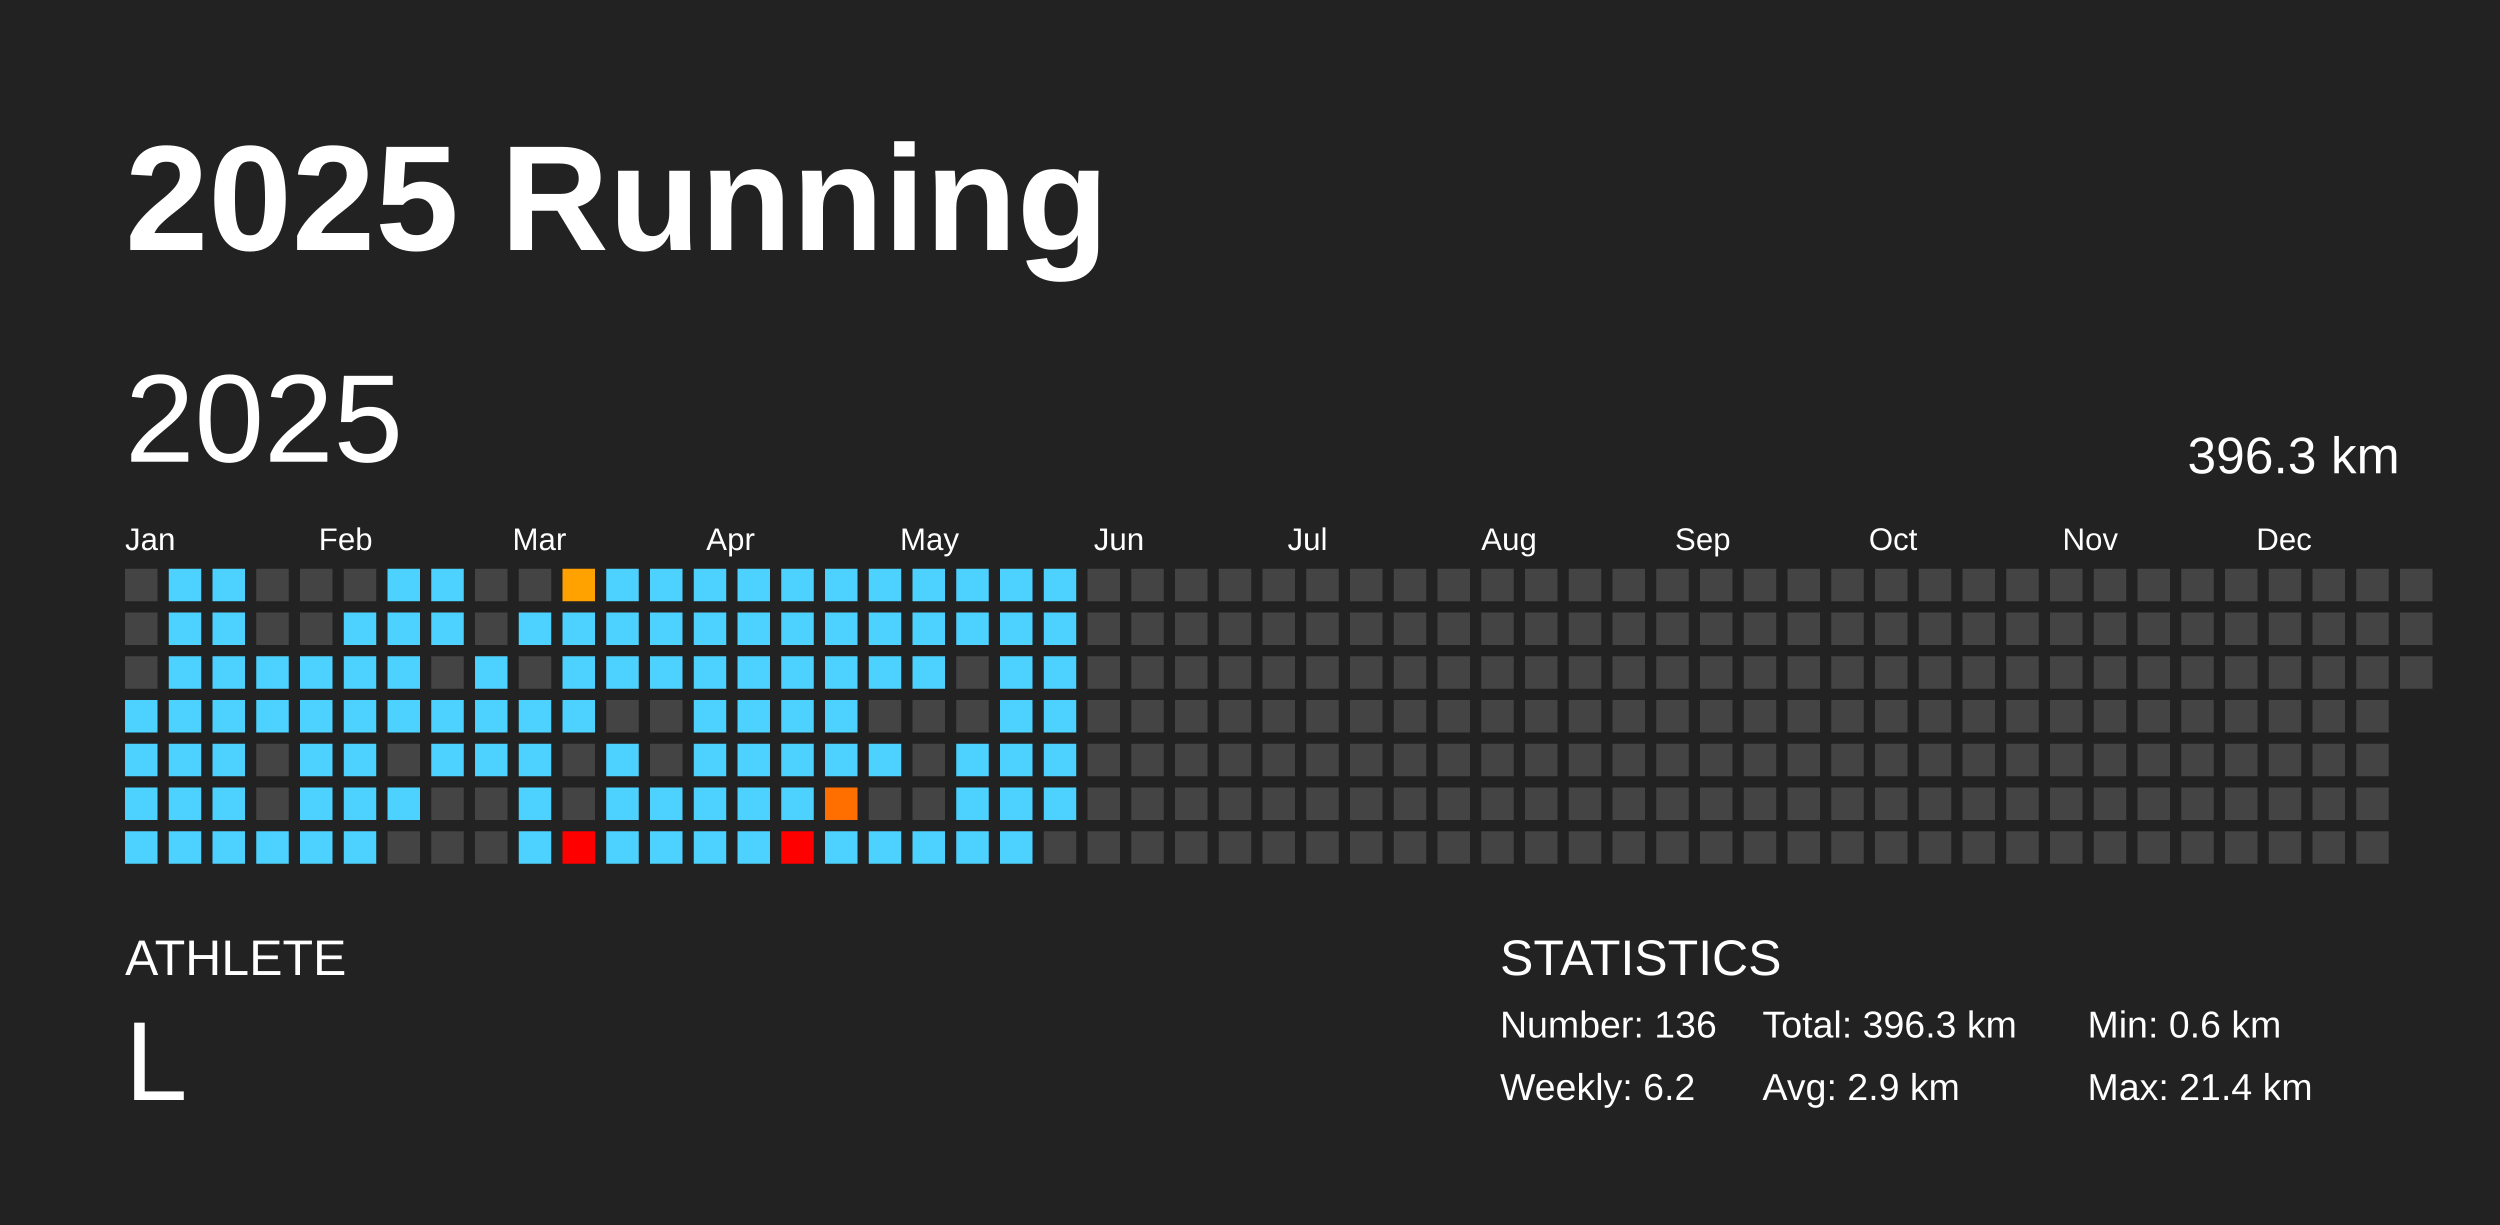
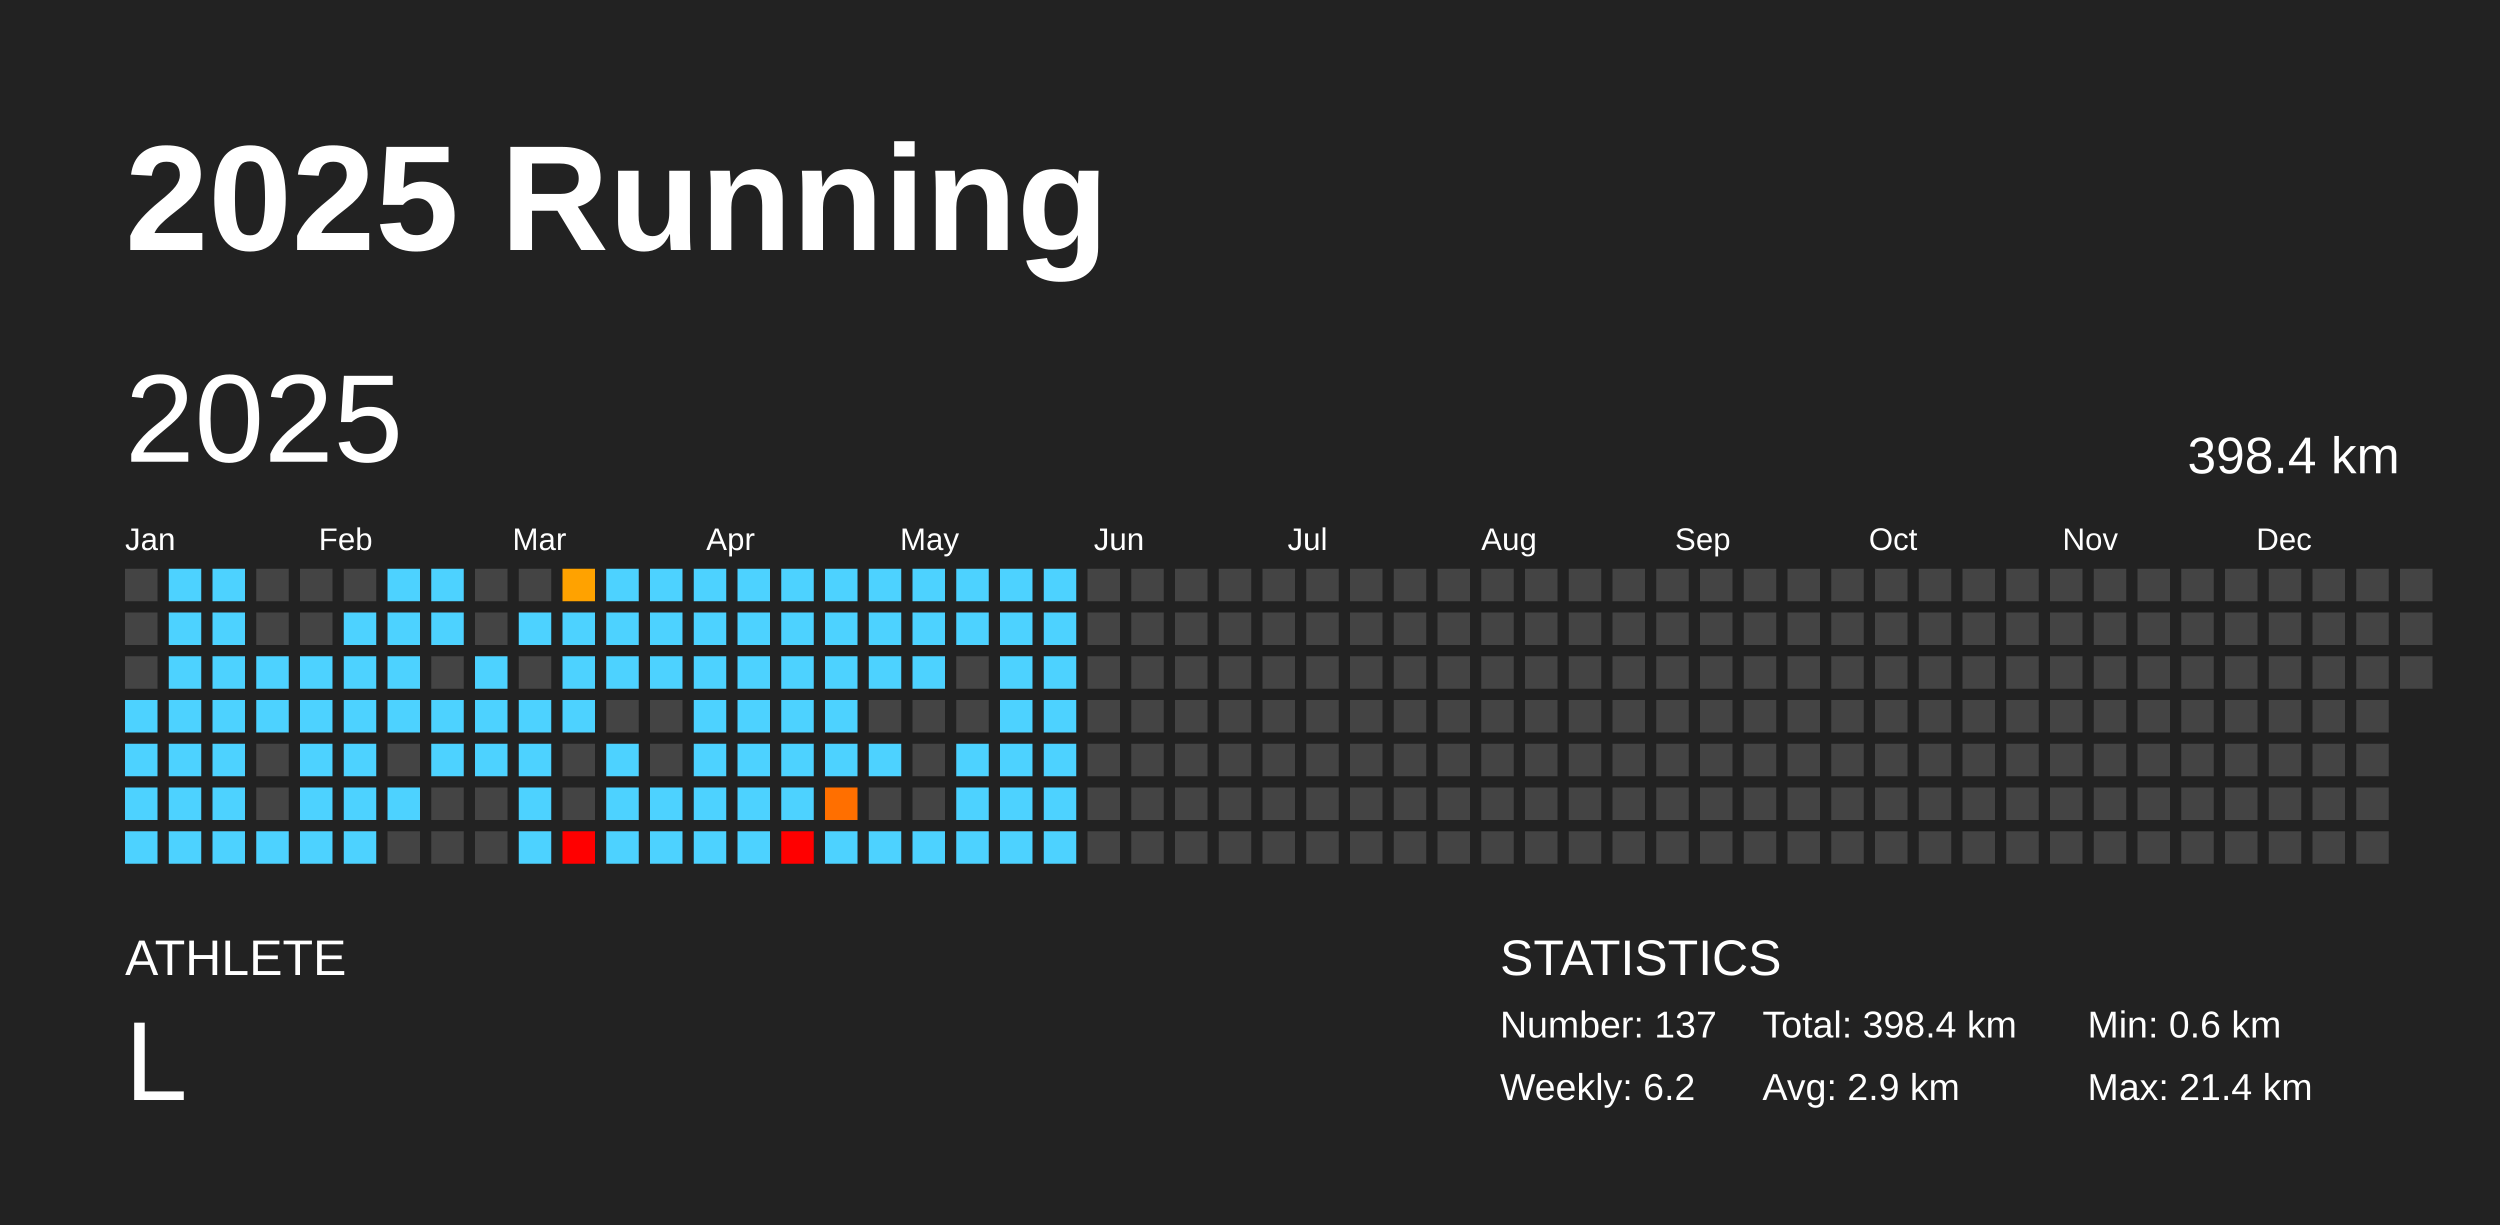
<svg xmlns="http://www.w3.org/2000/svg" baseProfile="full" height="98mm" version="1.1" viewBox="0,0,200,98" width="200mm">
  <defs />
  <rect fill="#222222" height="98" width="200" x="0" y="0" />
  <text fill="#FFFFFF" style="font-size:12px; font-family:Arial; font-weight:bold;" x="10" y="20">2025 Running</text>
  <text fill="#FFFFFF" style="font-size:4px; font-family:Arial" x="10" y="78">ATHLETE</text>
  <text fill="#FFFFFF" style="font-size:9px; font-family:Arial" x="10" y="88">L</text>
  <text fill="#FFFFFF" style="font-size:4px; font-family:Arial" x="120" y="78">STATISTICS</text>
-   <text fill="#FFFFFF" style="font-size:3px; font-family:Arial" x="120" y="83">Number: 136</text>
+   <text fill="#FFFFFF" style="font-size:3px; font-family:Arial" x="120" y="83">Number: 137</text>
  <text fill="#FFFFFF" style="font-size:3px; font-family:Arial" x="120" y="88">Weekly: 6.2</text>
-   <text fill="#FFFFFF" style="font-size:3px; font-family:Arial" x="141" y="83">Total: 396.3 km</text>
+   <text fill="#FFFFFF" style="font-size:3px; font-family:Arial" x="141" y="83">Total: 398.4 km</text>
  <text fill="#FFFFFF" style="font-size:3px; font-family:Arial" x="141" y="88">Avg: 2.9 km</text>
  <text fill="#FFFFFF" style="font-size:3px; font-family:Arial" x="167" y="83">Min: 0.6 km</text>
  <text fill="#FFFFFF" style="font-size:3px; font-family:Arial" x="167" y="88">Max: 21.4 km</text>
  <text dominant-baseline="hanging" fill="#FFFFFF" style="font-size:10.0px; font-family:Arial;" x="10" y="30">2025</text>
-   <text dominant-baseline="hanging" fill="#FFFFFF" style="font-size:4.125px; font-family:Arial;" x="175" y="35">396.3 km</text>
+   <text dominant-baseline="hanging" fill="#FFFFFF" style="font-size:4.125px; font-family:Arial;" x="175" y="35">398.4 km</text>
  <text fill="#FFFFFF" style="font-size:2.5px; font-family:Arial" x="10.0" y="44">Jan</text>
  <text fill="#FFFFFF" style="font-size:2.5px; font-family:Arial" x="25.5" y="44">Feb</text>
  <text fill="#FFFFFF" style="font-size:2.5px; font-family:Arial" x="41.0" y="44">Mar</text>
  <text fill="#FFFFFF" style="font-size:2.5px; font-family:Arial" x="56.5" y="44">Apr</text>
  <text fill="#FFFFFF" style="font-size:2.5px; font-family:Arial" x="72.0" y="44">May</text>
  <text fill="#FFFFFF" style="font-size:2.5px; font-family:Arial" x="87.5" y="44">Jun</text>
  <text fill="#FFFFFF" style="font-size:2.5px; font-family:Arial" x="103.0" y="44">Jul</text>
  <text fill="#FFFFFF" style="font-size:2.5px; font-family:Arial" x="118.5" y="44">Aug</text>
  <text fill="#FFFFFF" style="font-size:2.5px; font-family:Arial" x="134.0" y="44">Sep</text>
  <text fill="#FFFFFF" style="font-size:2.5px; font-family:Arial" x="149.5" y="44">Oct</text>
  <text fill="#FFFFFF" style="font-size:2.5px; font-family:Arial" x="165.0" y="44">Nov</text>
  <text fill="#FFFFFF" style="font-size:2.5px; font-family:Arial" x="180.5" y="44">Dec</text>
  <rect fill="#444444" height="2.6" width="2.6" x="10.0" y="45.5" />
  <rect fill="#444444" height="2.6" width="2.6" x="10.0" y="49.0" />
  <rect fill="#444444" height="2.6" width="2.6" x="10.0" y="52.5" />
  <rect fill="#4dd2ff" height="2.6" width="2.6" x="10.0" y="56.0" />
  <rect fill="#4dd2ff" height="2.6" width="2.6" x="10.0" y="59.5" />
  <rect fill="#4dd2ff" height="2.6" width="2.6" x="10.0" y="63.0" />
  <rect fill="#4dd2ff" height="2.6" width="2.6" x="10.0" y="66.5" />
  <rect fill="#4dd2ff" height="2.6" width="2.6" x="13.5" y="45.5" />
  <rect fill="#4dd2ff" height="2.6" width="2.6" x="13.5" y="49.0" />
  <rect fill="#4dd2ff" height="2.6" width="2.6" x="13.5" y="52.5" />
  <rect fill="#4dd2ff" height="2.6" width="2.6" x="13.5" y="56.0" />
  <rect fill="#4dd2ff" height="2.6" width="2.6" x="13.5" y="59.5" />
  <rect fill="#4dd2ff" height="2.6" width="2.6" x="13.5" y="63.0" />
  <rect fill="#4dd2ff" height="2.6" width="2.6" x="13.5" y="66.5" />
  <rect fill="#4dd2ff" height="2.6" width="2.6" x="17.0" y="45.5" />
  <rect fill="#4dd2ff" height="2.6" width="2.6" x="17.0" y="49.0" />
  <rect fill="#4dd2ff" height="2.6" width="2.6" x="17.0" y="52.5" />
  <rect fill="#4dd2ff" height="2.6" width="2.6" x="17.0" y="56.0" />
  <rect fill="#4dd2ff" height="2.6" width="2.6" x="17.0" y="59.5" />
  <rect fill="#4dd2ff" height="2.6" width="2.6" x="17.0" y="63.0" />
  <rect fill="#4dd2ff" height="2.6" width="2.6" x="17.0" y="66.5" />
  <rect fill="#444444" height="2.6" width="2.6" x="20.5" y="45.5" />
  <rect fill="#444444" height="2.6" width="2.6" x="20.5" y="49.0" />
  <rect fill="#4dd2ff" height="2.6" width="2.6" x="20.5" y="52.5" />
  <rect fill="#4dd2ff" height="2.6" width="2.6" x="20.5" y="56.0" />
  <rect fill="#444444" height="2.6" width="2.6" x="20.5" y="59.5" />
  <rect fill="#444444" height="2.6" width="2.6" x="20.5" y="63.0" />
  <rect fill="#4dd2ff" height="2.6" width="2.6" x="20.5" y="66.5" />
  <rect fill="#444444" height="2.6" width="2.6" x="24.0" y="45.5" />
  <rect fill="#444444" height="2.6" width="2.6" x="24.0" y="49.0" />
  <rect fill="#4dd2ff" height="2.6" width="2.6" x="24.0" y="52.5" />
  <rect fill="#4dd2ff" height="2.6" width="2.6" x="24.0" y="56.0" />
  <rect fill="#4dd2ff" height="2.6" width="2.6" x="24.0" y="59.5" />
  <rect fill="#4dd2ff" height="2.6" width="2.6" x="24.0" y="63.0" />
  <rect fill="#4dd2ff" height="2.6" width="2.6" x="24.0" y="66.5" />
  <rect fill="#444444" height="2.6" width="2.6" x="27.5" y="45.5" />
  <rect fill="#4dd2ff" height="2.6" width="2.6" x="27.5" y="49.0" />
  <rect fill="#4dd2ff" height="2.6" width="2.6" x="27.5" y="52.5" />
  <rect fill="#4dd2ff" height="2.6" width="2.6" x="27.5" y="56.0" />
  <rect fill="#4dd2ff" height="2.6" width="2.6" x="27.5" y="59.5" />
  <rect fill="#4dd2ff" height="2.6" width="2.6" x="27.5" y="63.0" />
  <rect fill="#4dd2ff" height="2.6" width="2.6" x="27.5" y="66.5" />
  <rect fill="#4dd2ff" height="2.6" width="2.6" x="31.0" y="45.5" />
  <rect fill="#4dd2ff" height="2.6" width="2.6" x="31.0" y="49.0" />
  <rect fill="#4dd2ff" height="2.6" width="2.6" x="31.0" y="52.5" />
  <rect fill="#4dd2ff" height="2.6" width="2.6" x="31.0" y="56.0" />
  <rect fill="#444444" height="2.6" width="2.6" x="31.0" y="59.5" />
  <rect fill="#4dd2ff" height="2.6" width="2.6" x="31.0" y="63.0" />
  <rect fill="#444444" height="2.6" width="2.6" x="31.0" y="66.5" />
  <rect fill="#4dd2ff" height="2.6" width="2.6" x="34.5" y="45.5" />
  <rect fill="#4dd2ff" height="2.6" width="2.6" x="34.5" y="49.0" />
  <rect fill="#444444" height="2.6" width="2.6" x="34.5" y="52.5" />
  <rect fill="#4dd2ff" height="2.6" width="2.6" x="34.5" y="56.0" />
  <rect fill="#4dd2ff" height="2.6" width="2.6" x="34.5" y="59.5" />
  <rect fill="#444444" height="2.6" width="2.6" x="34.5" y="63.0" />
  <rect fill="#444444" height="2.6" width="2.6" x="34.5" y="66.5" />
  <rect fill="#444444" height="2.6" width="2.6" x="38.0" y="45.5" />
  <rect fill="#444444" height="2.6" width="2.6" x="38.0" y="49.0" />
  <rect fill="#4dd2ff" height="2.6" width="2.6" x="38.0" y="52.5" />
  <rect fill="#4dd2ff" height="2.6" width="2.6" x="38.0" y="56.0" />
  <rect fill="#4dd2ff" height="2.6" width="2.6" x="38.0" y="59.5" />
  <rect fill="#444444" height="2.6" width="2.6" x="38.0" y="63.0" />
  <rect fill="#444444" height="2.6" width="2.6" x="38.0" y="66.5" />
  <rect fill="#444444" height="2.6" width="2.6" x="41.5" y="45.5" />
  <rect fill="#4dd2ff" height="2.6" width="2.6" x="41.5" y="49.0" />
  <rect fill="#444444" height="2.6" width="2.6" x="41.5" y="52.5" />
  <rect fill="#4dd2ff" height="2.6" width="2.6" x="41.5" y="56.0" />
  <rect fill="#4dd2ff" height="2.6" width="2.6" x="41.5" y="59.5" />
  <rect fill="#4dd2ff" height="2.6" width="2.6" x="41.5" y="63.0" />
  <rect fill="#4dd2ff" height="2.6" width="2.6" x="41.5" y="66.5" />
  <rect fill="#ffa200" height="2.6" width="2.6" x="45.0" y="45.5" />
  <rect fill="#4dd2ff" height="2.6" width="2.6" x="45.0" y="49.0" />
  <rect fill="#4dd2ff" height="2.6" width="2.6" x="45.0" y="52.5" />
  <rect fill="#4dd2ff" height="2.6" width="2.6" x="45.0" y="56.0" />
  <rect fill="#444444" height="2.6" width="2.6" x="45.0" y="59.5" />
  <rect fill="#444444" height="2.6" width="2.6" x="45.0" y="63.0" />
  <rect fill="red" height="2.6" width="2.6" x="45.0" y="66.5" />
  <rect fill="#4dd2ff" height="2.6" width="2.6" x="48.5" y="45.5" />
  <rect fill="#4dd2ff" height="2.6" width="2.6" x="48.5" y="49.0" />
  <rect fill="#4dd2ff" height="2.6" width="2.6" x="48.5" y="52.5" />
  <rect fill="#444444" height="2.6" width="2.6" x="48.5" y="56.0" />
  <rect fill="#4dd2ff" height="2.6" width="2.6" x="48.5" y="59.5" />
  <rect fill="#4dd2ff" height="2.6" width="2.6" x="48.5" y="63.0" />
  <rect fill="#4dd2ff" height="2.6" width="2.6" x="48.5" y="66.5" />
  <rect fill="#4dd2ff" height="2.6" width="2.6" x="52.0" y="45.5" />
  <rect fill="#4dd2ff" height="2.6" width="2.6" x="52.0" y="49.0" />
  <rect fill="#4dd2ff" height="2.6" width="2.6" x="52.0" y="52.5" />
  <rect fill="#444444" height="2.6" width="2.6" x="52.0" y="56.0" />
  <rect fill="#444444" height="2.6" width="2.6" x="52.0" y="59.5" />
  <rect fill="#4dd2ff" height="2.6" width="2.6" x="52.0" y="63.0" />
  <rect fill="#4dd2ff" height="2.6" width="2.6" x="52.0" y="66.5" />
  <rect fill="#4dd2ff" height="2.6" width="2.6" x="55.5" y="45.5" />
  <rect fill="#4dd2ff" height="2.6" width="2.6" x="55.5" y="49.0" />
  <rect fill="#4dd2ff" height="2.6" width="2.6" x="55.5" y="52.5" />
  <rect fill="#4dd2ff" height="2.6" width="2.6" x="55.5" y="56.0" />
  <rect fill="#4dd2ff" height="2.6" width="2.6" x="55.5" y="59.5" />
  <rect fill="#4dd2ff" height="2.6" width="2.6" x="55.5" y="63.0" />
  <rect fill="#4dd2ff" height="2.6" width="2.6" x="55.5" y="66.5" />
  <rect fill="#4dd2ff" height="2.6" width="2.6" x="59.0" y="45.5" />
  <rect fill="#4dd2ff" height="2.6" width="2.6" x="59.0" y="49.0" />
  <rect fill="#4dd2ff" height="2.6" width="2.6" x="59.0" y="52.5" />
  <rect fill="#4dd2ff" height="2.6" width="2.6" x="59.0" y="56.0" />
  <rect fill="#4dd2ff" height="2.6" width="2.6" x="59.0" y="59.5" />
  <rect fill="#4dd2ff" height="2.6" width="2.6" x="59.0" y="63.0" />
  <rect fill="#4dd2ff" height="2.6" width="2.6" x="59.0" y="66.5" />
  <rect fill="#4dd2ff" height="2.6" width="2.6" x="62.5" y="45.5" />
  <rect fill="#4dd2ff" height="2.6" width="2.6" x="62.5" y="49.0" />
  <rect fill="#4dd2ff" height="2.6" width="2.6" x="62.5" y="52.5" />
  <rect fill="#4dd2ff" height="2.6" width="2.6" x="62.5" y="56.0" />
  <rect fill="#4dd2ff" height="2.6" width="2.6" x="62.5" y="59.5" />
  <rect fill="#4dd2ff" height="2.6" width="2.6" x="62.5" y="63.0" />
  <rect fill="red" height="2.6" width="2.6" x="62.5" y="66.5" />
  <rect fill="#4dd2ff" height="2.6" width="2.6" x="66.0" y="45.5" />
  <rect fill="#4dd2ff" height="2.6" width="2.6" x="66.0" y="49.0" />
  <rect fill="#4dd2ff" height="2.6" width="2.6" x="66.0" y="52.5" />
  <rect fill="#4dd2ff" height="2.6" width="2.6" x="66.0" y="56.0" />
  <rect fill="#4dd2ff" height="2.6" width="2.6" x="66.0" y="59.5" />
  <rect fill="#ff6f00" height="2.6" width="2.6" x="66.0" y="63.0" />
  <rect fill="#4dd2ff" height="2.6" width="2.6" x="66.0" y="66.5" />
  <rect fill="#4dd2ff" height="2.6" width="2.6" x="69.5" y="45.5" />
  <rect fill="#4dd2ff" height="2.6" width="2.6" x="69.5" y="49.0" />
  <rect fill="#4dd2ff" height="2.6" width="2.6" x="69.5" y="52.5" />
  <rect fill="#444444" height="2.6" width="2.6" x="69.5" y="56.0" />
  <rect fill="#4dd2ff" height="2.6" width="2.6" x="69.5" y="59.5" />
  <rect fill="#444444" height="2.6" width="2.6" x="69.5" y="63.0" />
  <rect fill="#4dd2ff" height="2.6" width="2.6" x="69.5" y="66.5" />
  <rect fill="#4dd2ff" height="2.6" width="2.6" x="73.0" y="45.5" />
  <rect fill="#4dd2ff" height="2.6" width="2.6" x="73.0" y="49.0" />
  <rect fill="#4dd2ff" height="2.6" width="2.6" x="73.0" y="52.5" />
  <rect fill="#444444" height="2.6" width="2.6" x="73.0" y="56.0" />
  <rect fill="#444444" height="2.6" width="2.6" x="73.0" y="59.5" />
  <rect fill="#444444" height="2.6" width="2.6" x="73.0" y="63.0" />
  <rect fill="#4dd2ff" height="2.6" width="2.6" x="73.0" y="66.5" />
  <rect fill="#4dd2ff" height="2.6" width="2.6" x="76.5" y="45.5" />
  <rect fill="#4dd2ff" height="2.6" width="2.6" x="76.5" y="49.0" />
  <rect fill="#444444" height="2.6" width="2.6" x="76.5" y="52.5" />
  <rect fill="#444444" height="2.6" width="2.6" x="76.5" y="56.0" />
  <rect fill="#4dd2ff" height="2.6" width="2.6" x="76.5" y="59.5" />
  <rect fill="#4dd2ff" height="2.6" width="2.6" x="76.5" y="63.0" />
  <rect fill="#4dd2ff" height="2.6" width="2.6" x="76.5" y="66.5" />
  <rect fill="#4dd2ff" height="2.6" width="2.6" x="80.0" y="45.5" />
  <rect fill="#4dd2ff" height="2.6" width="2.6" x="80.0" y="49.0" />
  <rect fill="#4dd2ff" height="2.6" width="2.6" x="80.0" y="52.5" />
  <rect fill="#4dd2ff" height="2.6" width="2.6" x="80.0" y="56.0" />
  <rect fill="#4dd2ff" height="2.6" width="2.6" x="80.0" y="59.5" />
  <rect fill="#4dd2ff" height="2.6" width="2.6" x="80.0" y="63.0" />
  <rect fill="#4dd2ff" height="2.6" width="2.6" x="80.0" y="66.5" />
  <rect fill="#4dd2ff" height="2.6" width="2.6" x="83.5" y="45.5" />
  <rect fill="#4dd2ff" height="2.6" width="2.6" x="83.5" y="49.0" />
  <rect fill="#4dd2ff" height="2.6" width="2.6" x="83.5" y="52.5" />
  <rect fill="#4dd2ff" height="2.6" width="2.6" x="83.5" y="56.0" />
  <rect fill="#4dd2ff" height="2.6" width="2.6" x="83.5" y="59.5" />
  <rect fill="#4dd2ff" height="2.6" width="2.6" x="83.5" y="63.0" />
-   <rect fill="#444444" height="2.6" width="2.6" x="83.5" y="66.5" />
+   <rect fill="#4dd2ff" height="2.6" width="2.6" x="83.5" y="66.5" />
  <rect fill="#444444" height="2.6" width="2.6" x="87.0" y="45.5" />
  <rect fill="#444444" height="2.6" width="2.6" x="87.0" y="49.0" />
  <rect fill="#444444" height="2.6" width="2.6" x="87.0" y="52.5" />
  <rect fill="#444444" height="2.6" width="2.6" x="87.0" y="56.0" />
  <rect fill="#444444" height="2.6" width="2.6" x="87.0" y="59.5" />
  <rect fill="#444444" height="2.6" width="2.6" x="87.0" y="63.0" />
  <rect fill="#444444" height="2.6" width="2.6" x="87.0" y="66.5" />
  <rect fill="#444444" height="2.6" width="2.6" x="90.5" y="45.5" />
  <rect fill="#444444" height="2.6" width="2.6" x="90.5" y="49.0" />
  <rect fill="#444444" height="2.6" width="2.6" x="90.5" y="52.5" />
  <rect fill="#444444" height="2.6" width="2.6" x="90.5" y="56.0" />
  <rect fill="#444444" height="2.6" width="2.6" x="90.5" y="59.5" />
  <rect fill="#444444" height="2.6" width="2.6" x="90.5" y="63.0" />
  <rect fill="#444444" height="2.6" width="2.6" x="90.5" y="66.5" />
  <rect fill="#444444" height="2.6" width="2.6" x="94.0" y="45.5" />
  <rect fill="#444444" height="2.6" width="2.6" x="94.0" y="49.0" />
  <rect fill="#444444" height="2.6" width="2.6" x="94.0" y="52.5" />
  <rect fill="#444444" height="2.6" width="2.6" x="94.0" y="56.0" />
  <rect fill="#444444" height="2.6" width="2.6" x="94.0" y="59.5" />
  <rect fill="#444444" height="2.6" width="2.6" x="94.0" y="63.0" />
  <rect fill="#444444" height="2.6" width="2.6" x="94.0" y="66.5" />
  <rect fill="#444444" height="2.6" width="2.6" x="97.5" y="45.5" />
  <rect fill="#444444" height="2.6" width="2.6" x="97.5" y="49.0" />
  <rect fill="#444444" height="2.6" width="2.6" x="97.5" y="52.5" />
  <rect fill="#444444" height="2.6" width="2.6" x="97.5" y="56.0" />
  <rect fill="#444444" height="2.6" width="2.6" x="97.5" y="59.5" />
  <rect fill="#444444" height="2.6" width="2.6" x="97.5" y="63.0" />
  <rect fill="#444444" height="2.6" width="2.6" x="97.5" y="66.5" />
  <rect fill="#444444" height="2.6" width="2.6" x="101.0" y="45.5" />
  <rect fill="#444444" height="2.6" width="2.6" x="101.0" y="49.0" />
  <rect fill="#444444" height="2.6" width="2.6" x="101.0" y="52.5" />
  <rect fill="#444444" height="2.6" width="2.6" x="101.0" y="56.0" />
  <rect fill="#444444" height="2.6" width="2.6" x="101.0" y="59.5" />
  <rect fill="#444444" height="2.6" width="2.6" x="101.0" y="63.0" />
  <rect fill="#444444" height="2.6" width="2.6" x="101.0" y="66.5" />
  <rect fill="#444444" height="2.6" width="2.6" x="104.5" y="45.5" />
  <rect fill="#444444" height="2.6" width="2.6" x="104.5" y="49.0" />
  <rect fill="#444444" height="2.6" width="2.6" x="104.5" y="52.5" />
  <rect fill="#444444" height="2.6" width="2.6" x="104.5" y="56.0" />
  <rect fill="#444444" height="2.6" width="2.6" x="104.5" y="59.5" />
  <rect fill="#444444" height="2.6" width="2.6" x="104.5" y="63.0" />
  <rect fill="#444444" height="2.6" width="2.6" x="104.5" y="66.5" />
  <rect fill="#444444" height="2.6" width="2.6" x="108.0" y="45.5" />
  <rect fill="#444444" height="2.6" width="2.6" x="108.0" y="49.0" />
  <rect fill="#444444" height="2.6" width="2.6" x="108.0" y="52.5" />
  <rect fill="#444444" height="2.6" width="2.6" x="108.0" y="56.0" />
  <rect fill="#444444" height="2.6" width="2.6" x="108.0" y="59.5" />
  <rect fill="#444444" height="2.6" width="2.6" x="108.0" y="63.0" />
  <rect fill="#444444" height="2.6" width="2.6" x="108.0" y="66.5" />
  <rect fill="#444444" height="2.6" width="2.6" x="111.5" y="45.5" />
  <rect fill="#444444" height="2.6" width="2.6" x="111.5" y="49.0" />
  <rect fill="#444444" height="2.6" width="2.6" x="111.5" y="52.5" />
  <rect fill="#444444" height="2.6" width="2.6" x="111.5" y="56.0" />
  <rect fill="#444444" height="2.6" width="2.6" x="111.5" y="59.5" />
  <rect fill="#444444" height="2.6" width="2.6" x="111.5" y="63.0" />
  <rect fill="#444444" height="2.6" width="2.6" x="111.5" y="66.5" />
  <rect fill="#444444" height="2.6" width="2.6" x="115.0" y="45.5" />
  <rect fill="#444444" height="2.6" width="2.6" x="115.0" y="49.0" />
  <rect fill="#444444" height="2.6" width="2.6" x="115.0" y="52.5" />
  <rect fill="#444444" height="2.6" width="2.6" x="115.0" y="56.0" />
  <rect fill="#444444" height="2.6" width="2.6" x="115.0" y="59.5" />
  <rect fill="#444444" height="2.6" width="2.6" x="115.0" y="63.0" />
  <rect fill="#444444" height="2.6" width="2.6" x="115.0" y="66.5" />
  <rect fill="#444444" height="2.6" width="2.6" x="118.5" y="45.5" />
  <rect fill="#444444" height="2.6" width="2.6" x="118.5" y="49.0" />
  <rect fill="#444444" height="2.6" width="2.6" x="118.5" y="52.5" />
  <rect fill="#444444" height="2.6" width="2.6" x="118.5" y="56.0" />
  <rect fill="#444444" height="2.6" width="2.6" x="118.5" y="59.5" />
  <rect fill="#444444" height="2.6" width="2.6" x="118.5" y="63.0" />
  <rect fill="#444444" height="2.6" width="2.6" x="118.5" y="66.5" />
  <rect fill="#444444" height="2.6" width="2.6" x="122.0" y="45.5" />
  <rect fill="#444444" height="2.6" width="2.6" x="122.0" y="49.0" />
  <rect fill="#444444" height="2.6" width="2.6" x="122.0" y="52.5" />
  <rect fill="#444444" height="2.6" width="2.6" x="122.0" y="56.0" />
  <rect fill="#444444" height="2.6" width="2.6" x="122.0" y="59.5" />
  <rect fill="#444444" height="2.6" width="2.6" x="122.0" y="63.0" />
  <rect fill="#444444" height="2.6" width="2.6" x="122.0" y="66.5" />
  <rect fill="#444444" height="2.6" width="2.6" x="125.5" y="45.5" />
  <rect fill="#444444" height="2.6" width="2.6" x="125.5" y="49.0" />
  <rect fill="#444444" height="2.6" width="2.6" x="125.5" y="52.5" />
  <rect fill="#444444" height="2.6" width="2.6" x="125.5" y="56.0" />
  <rect fill="#444444" height="2.6" width="2.6" x="125.5" y="59.5" />
  <rect fill="#444444" height="2.6" width="2.6" x="125.5" y="63.0" />
  <rect fill="#444444" height="2.6" width="2.6" x="125.5" y="66.5" />
  <rect fill="#444444" height="2.6" width="2.6" x="129.0" y="45.5" />
  <rect fill="#444444" height="2.6" width="2.6" x="129.0" y="49.0" />
  <rect fill="#444444" height="2.6" width="2.6" x="129.0" y="52.5" />
  <rect fill="#444444" height="2.6" width="2.6" x="129.0" y="56.0" />
  <rect fill="#444444" height="2.6" width="2.6" x="129.0" y="59.5" />
  <rect fill="#444444" height="2.6" width="2.6" x="129.0" y="63.0" />
  <rect fill="#444444" height="2.6" width="2.6" x="129.0" y="66.5" />
  <rect fill="#444444" height="2.6" width="2.6" x="132.5" y="45.5" />
  <rect fill="#444444" height="2.6" width="2.6" x="132.5" y="49.0" />
  <rect fill="#444444" height="2.6" width="2.6" x="132.5" y="52.5" />
  <rect fill="#444444" height="2.6" width="2.6" x="132.5" y="56.0" />
  <rect fill="#444444" height="2.6" width="2.6" x="132.5" y="59.5" />
  <rect fill="#444444" height="2.6" width="2.6" x="132.5" y="63.0" />
  <rect fill="#444444" height="2.6" width="2.6" x="132.5" y="66.5" />
  <rect fill="#444444" height="2.6" width="2.6" x="136.0" y="45.5" />
  <rect fill="#444444" height="2.6" width="2.6" x="136.0" y="49.0" />
  <rect fill="#444444" height="2.6" width="2.6" x="136.0" y="52.5" />
  <rect fill="#444444" height="2.6" width="2.6" x="136.0" y="56.0" />
  <rect fill="#444444" height="2.6" width="2.6" x="136.0" y="59.5" />
  <rect fill="#444444" height="2.6" width="2.6" x="136.0" y="63.0" />
  <rect fill="#444444" height="2.6" width="2.6" x="136.0" y="66.5" />
  <rect fill="#444444" height="2.6" width="2.6" x="139.5" y="45.5" />
  <rect fill="#444444" height="2.6" width="2.6" x="139.5" y="49.0" />
  <rect fill="#444444" height="2.6" width="2.6" x="139.5" y="52.5" />
  <rect fill="#444444" height="2.6" width="2.6" x="139.5" y="56.0" />
  <rect fill="#444444" height="2.6" width="2.6" x="139.5" y="59.5" />
  <rect fill="#444444" height="2.6" width="2.6" x="139.5" y="63.0" />
  <rect fill="#444444" height="2.6" width="2.6" x="139.5" y="66.5" />
  <rect fill="#444444" height="2.6" width="2.6" x="143.0" y="45.5" />
  <rect fill="#444444" height="2.6" width="2.6" x="143.0" y="49.0" />
  <rect fill="#444444" height="2.6" width="2.6" x="143.0" y="52.5" />
  <rect fill="#444444" height="2.6" width="2.6" x="143.0" y="56.0" />
  <rect fill="#444444" height="2.6" width="2.6" x="143.0" y="59.5" />
  <rect fill="#444444" height="2.6" width="2.6" x="143.0" y="63.0" />
  <rect fill="#444444" height="2.6" width="2.6" x="143.0" y="66.5" />
  <rect fill="#444444" height="2.6" width="2.6" x="146.5" y="45.5" />
  <rect fill="#444444" height="2.6" width="2.6" x="146.5" y="49.0" />
  <rect fill="#444444" height="2.6" width="2.6" x="146.5" y="52.5" />
  <rect fill="#444444" height="2.6" width="2.6" x="146.5" y="56.0" />
  <rect fill="#444444" height="2.6" width="2.6" x="146.5" y="59.5" />
  <rect fill="#444444" height="2.6" width="2.6" x="146.5" y="63.0" />
  <rect fill="#444444" height="2.6" width="2.6" x="146.5" y="66.5" />
  <rect fill="#444444" height="2.6" width="2.6" x="150.0" y="45.5" />
  <rect fill="#444444" height="2.6" width="2.6" x="150.0" y="49.0" />
  <rect fill="#444444" height="2.6" width="2.6" x="150.0" y="52.5" />
  <rect fill="#444444" height="2.6" width="2.6" x="150.0" y="56.0" />
  <rect fill="#444444" height="2.6" width="2.6" x="150.0" y="59.5" />
  <rect fill="#444444" height="2.6" width="2.6" x="150.0" y="63.0" />
  <rect fill="#444444" height="2.6" width="2.6" x="150.0" y="66.5" />
  <rect fill="#444444" height="2.6" width="2.6" x="153.5" y="45.5" />
  <rect fill="#444444" height="2.6" width="2.6" x="153.5" y="49.0" />
  <rect fill="#444444" height="2.6" width="2.6" x="153.5" y="52.5" />
  <rect fill="#444444" height="2.6" width="2.6" x="153.5" y="56.0" />
  <rect fill="#444444" height="2.6" width="2.6" x="153.5" y="59.5" />
  <rect fill="#444444" height="2.6" width="2.6" x="153.5" y="63.0" />
  <rect fill="#444444" height="2.6" width="2.6" x="153.5" y="66.5" />
  <rect fill="#444444" height="2.6" width="2.6" x="157.0" y="45.5" />
  <rect fill="#444444" height="2.6" width="2.6" x="157.0" y="49.0" />
  <rect fill="#444444" height="2.6" width="2.6" x="157.0" y="52.5" />
  <rect fill="#444444" height="2.6" width="2.6" x="157.0" y="56.0" />
  <rect fill="#444444" height="2.6" width="2.6" x="157.0" y="59.5" />
  <rect fill="#444444" height="2.6" width="2.6" x="157.0" y="63.0" />
  <rect fill="#444444" height="2.6" width="2.6" x="157.0" y="66.5" />
  <rect fill="#444444" height="2.6" width="2.6" x="160.5" y="45.5" />
  <rect fill="#444444" height="2.6" width="2.6" x="160.5" y="49.0" />
  <rect fill="#444444" height="2.6" width="2.6" x="160.5" y="52.5" />
  <rect fill="#444444" height="2.6" width="2.6" x="160.5" y="56.0" />
  <rect fill="#444444" height="2.6" width="2.6" x="160.5" y="59.5" />
  <rect fill="#444444" height="2.6" width="2.6" x="160.5" y="63.0" />
  <rect fill="#444444" height="2.6" width="2.6" x="160.5" y="66.5" />
  <rect fill="#444444" height="2.6" width="2.6" x="164.0" y="45.5" />
  <rect fill="#444444" height="2.6" width="2.6" x="164.0" y="49.0" />
  <rect fill="#444444" height="2.6" width="2.6" x="164.0" y="52.5" />
  <rect fill="#444444" height="2.6" width="2.6" x="164.0" y="56.0" />
  <rect fill="#444444" height="2.6" width="2.6" x="164.0" y="59.5" />
  <rect fill="#444444" height="2.6" width="2.6" x="164.0" y="63.0" />
  <rect fill="#444444" height="2.6" width="2.6" x="164.0" y="66.5" />
  <rect fill="#444444" height="2.6" width="2.6" x="167.5" y="45.5" />
  <rect fill="#444444" height="2.6" width="2.6" x="167.5" y="49.0" />
  <rect fill="#444444" height="2.6" width="2.6" x="167.5" y="52.5" />
  <rect fill="#444444" height="2.6" width="2.6" x="167.5" y="56.0" />
  <rect fill="#444444" height="2.6" width="2.6" x="167.5" y="59.5" />
  <rect fill="#444444" height="2.6" width="2.6" x="167.5" y="63.0" />
  <rect fill="#444444" height="2.6" width="2.6" x="167.5" y="66.5" />
  <rect fill="#444444" height="2.6" width="2.6" x="171.0" y="45.5" />
  <rect fill="#444444" height="2.6" width="2.6" x="171.0" y="49.0" />
  <rect fill="#444444" height="2.6" width="2.6" x="171.0" y="52.5" />
  <rect fill="#444444" height="2.6" width="2.6" x="171.0" y="56.0" />
  <rect fill="#444444" height="2.6" width="2.6" x="171.0" y="59.5" />
  <rect fill="#444444" height="2.6" width="2.6" x="171.0" y="63.0" />
  <rect fill="#444444" height="2.6" width="2.6" x="171.0" y="66.5" />
  <rect fill="#444444" height="2.6" width="2.6" x="174.5" y="45.5" />
  <rect fill="#444444" height="2.6" width="2.6" x="174.5" y="49.0" />
  <rect fill="#444444" height="2.6" width="2.6" x="174.5" y="52.5" />
  <rect fill="#444444" height="2.6" width="2.6" x="174.5" y="56.0" />
  <rect fill="#444444" height="2.6" width="2.6" x="174.5" y="59.5" />
  <rect fill="#444444" height="2.6" width="2.6" x="174.5" y="63.0" />
  <rect fill="#444444" height="2.6" width="2.6" x="174.5" y="66.5" />
  <rect fill="#444444" height="2.6" width="2.6" x="178.0" y="45.5" />
  <rect fill="#444444" height="2.6" width="2.6" x="178.0" y="49.0" />
  <rect fill="#444444" height="2.6" width="2.6" x="178.0" y="52.5" />
  <rect fill="#444444" height="2.6" width="2.6" x="178.0" y="56.0" />
  <rect fill="#444444" height="2.6" width="2.6" x="178.0" y="59.5" />
  <rect fill="#444444" height="2.6" width="2.6" x="178.0" y="63.0" />
  <rect fill="#444444" height="2.6" width="2.6" x="178.0" y="66.5" />
  <rect fill="#444444" height="2.6" width="2.6" x="181.5" y="45.5" />
  <rect fill="#444444" height="2.6" width="2.6" x="181.5" y="49.0" />
  <rect fill="#444444" height="2.6" width="2.6" x="181.5" y="52.5" />
  <rect fill="#444444" height="2.6" width="2.6" x="181.5" y="56.0" />
  <rect fill="#444444" height="2.6" width="2.6" x="181.5" y="59.5" />
  <rect fill="#444444" height="2.6" width="2.6" x="181.5" y="63.0" />
  <rect fill="#444444" height="2.6" width="2.6" x="181.5" y="66.5" />
  <rect fill="#444444" height="2.6" width="2.6" x="185.0" y="45.5" />
  <rect fill="#444444" height="2.6" width="2.6" x="185.0" y="49.0" />
  <rect fill="#444444" height="2.6" width="2.6" x="185.0" y="52.5" />
  <rect fill="#444444" height="2.6" width="2.6" x="185.0" y="56.0" />
  <rect fill="#444444" height="2.6" width="2.6" x="185.0" y="59.5" />
  <rect fill="#444444" height="2.6" width="2.6" x="185.0" y="63.0" />
  <rect fill="#444444" height="2.6" width="2.6" x="185.0" y="66.5" />
  <rect fill="#444444" height="2.6" width="2.6" x="188.5" y="45.5" />
  <rect fill="#444444" height="2.6" width="2.6" x="188.5" y="49.0" />
  <rect fill="#444444" height="2.6" width="2.6" x="188.5" y="52.5" />
  <rect fill="#444444" height="2.6" width="2.6" x="188.5" y="56.0" />
  <rect fill="#444444" height="2.6" width="2.6" x="188.5" y="59.5" />
  <rect fill="#444444" height="2.6" width="2.6" x="188.5" y="63.0" />
  <rect fill="#444444" height="2.6" width="2.6" x="188.5" y="66.5" />
  <rect fill="#444444" height="2.6" width="2.6" x="192.0" y="45.5" />
  <rect fill="#444444" height="2.6" width="2.6" x="192.0" y="49.0" />
  <rect fill="#444444" height="2.6" width="2.6" x="192.0" y="52.5" />
</svg>
